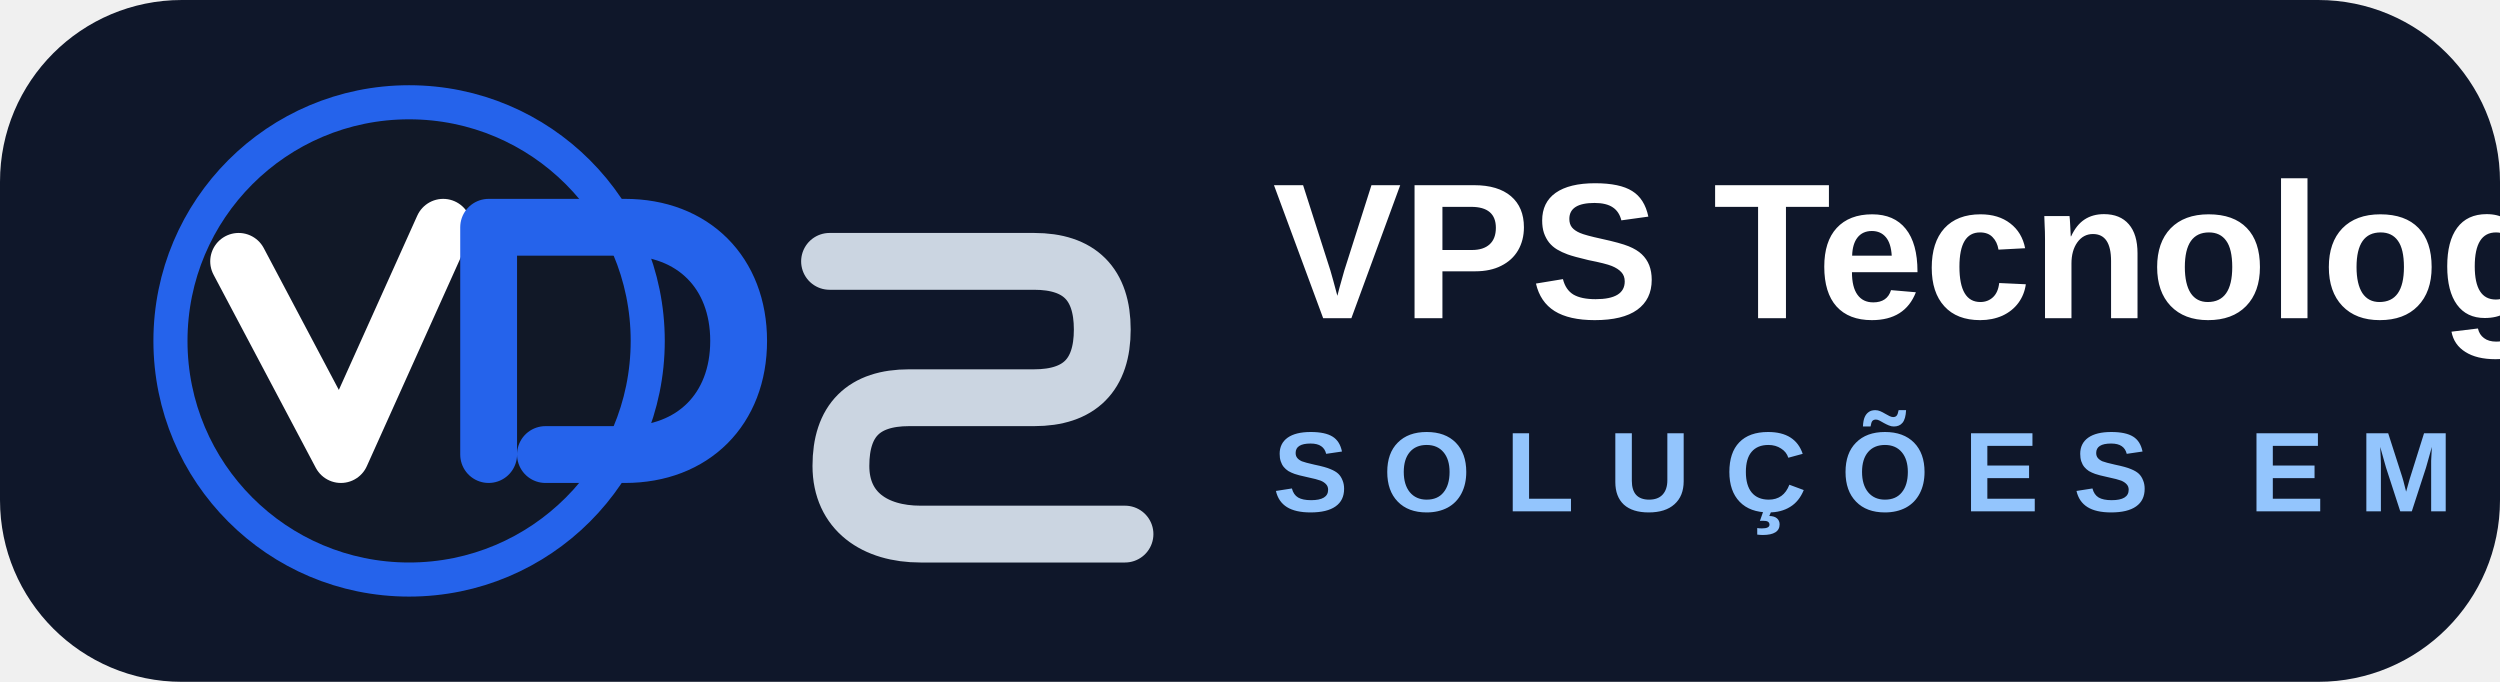
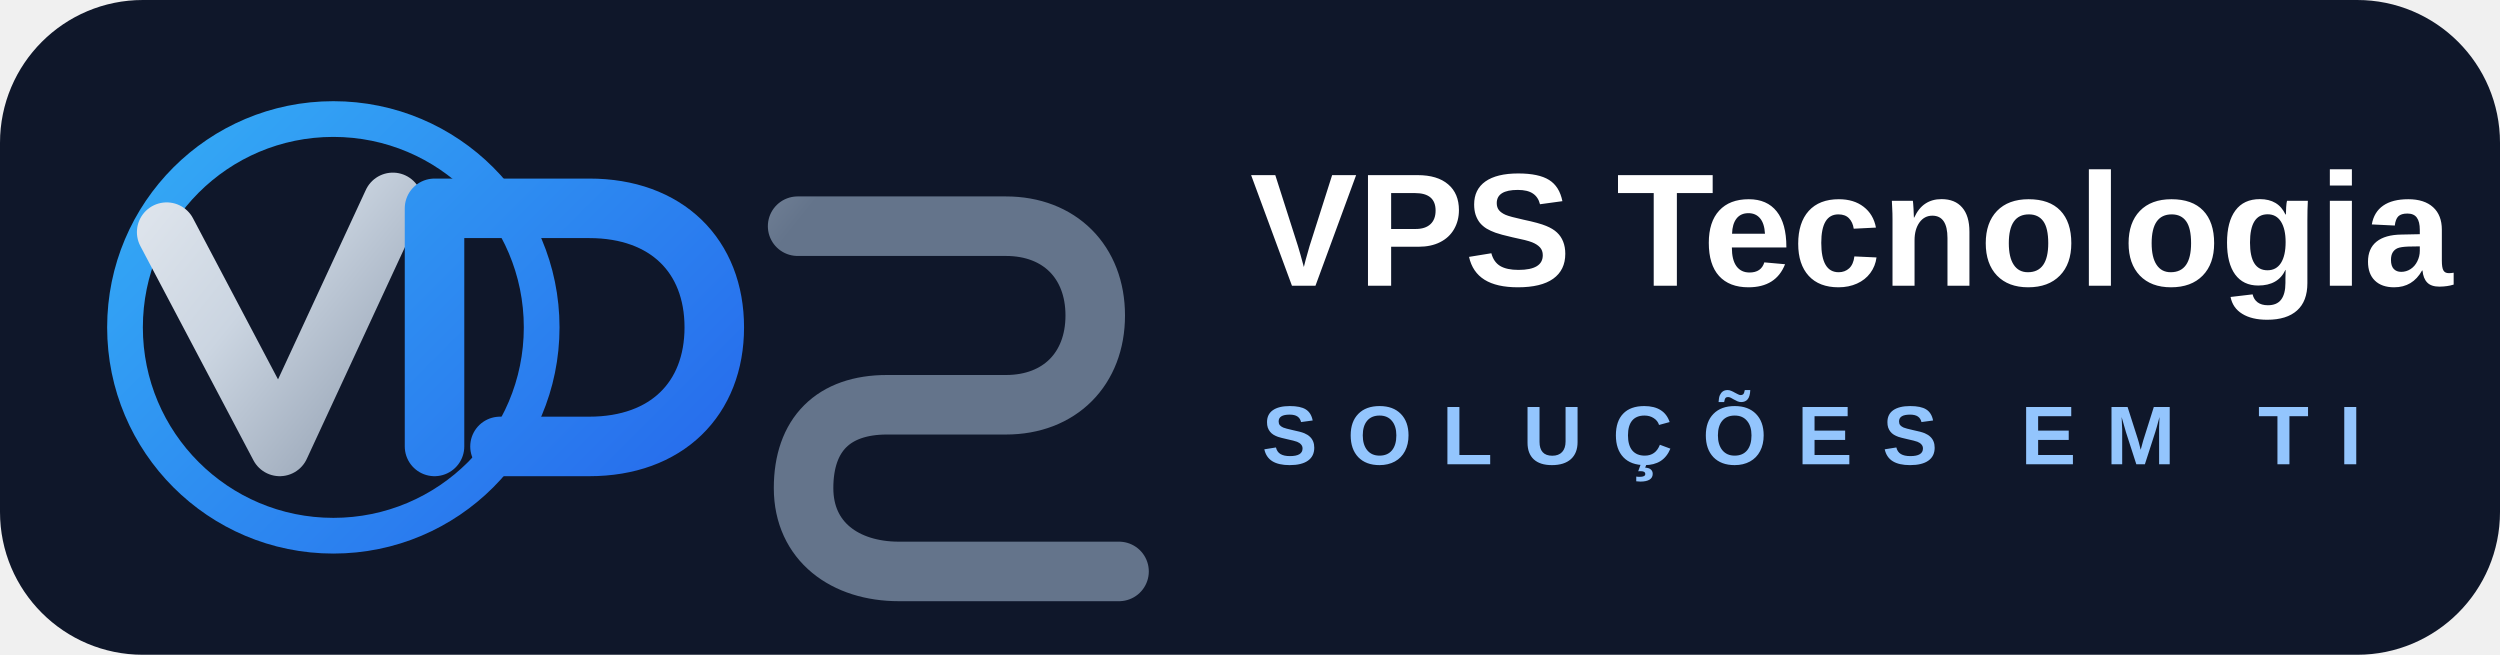
- <svg xmlns="http://www.w3.org/2000/svg" width="220" height="60" viewBox="0 0 220 60" fill="none">
-   <rect width="220" height="60" rx="16" fill="#0F172A" />
-   <circle cx="36" cy="30" r="21" fill="#111827" stroke="#2563EB" stroke-width="3" />
-   <path d="M21 23L30 40L39 20" stroke="#FFFFFF" stroke-width="5" stroke-linecap="round" stroke-linejoin="round" />
-   <path d="M43 40V20H55C61 20 65 24 65 30C65 36 61 40 55 40H48" stroke="#2563EB" stroke-width="5" stroke-linecap="round" stroke-linejoin="round" />
-   <path d="M73 23H91C95 23 97 25 97 29C97 33 95 35 91 35H80C76 35 74 37 74 41C74 45 77 47 81 47H99" stroke="#CBD5E1" stroke-width="5" stroke-linecap="round" stroke-linejoin="round" />
-   <text x="112" y="28" font-family="Arial, sans-serif" font-size="17" font-weight="800" fill="#FFFFFF">VPS Tecnologia</text>
-   <text x="112" y="45" font-family="Arial, sans-serif" font-size="10" font-weight="700" letter-spacing="3" fill="#93C5FD">SOLUÇÕES EM TI</text>
+ <svg xmlns="http://www.w3.org/2000/svg" width="420" height="110" viewBox="0 0 420 110" fill="none">
+   <defs>
+     <linearGradient id="blue" x1="0" y1="0" x2="110" y2="110" gradientUnits="userSpaceOnUse">
+       <stop stop-color="#38BDF8" />
+       <stop offset="1" stop-color="#2563EB" />
+     </linearGradient>
+     <linearGradient id="silver" x1="0" y1="0" x2="100" y2="80" gradientUnits="userSpaceOnUse">
+       <stop stop-color="#FFFFFF" />
+       <stop offset=".5" stop-color="#CBD5E1" />
+       <stop offset="1" stop-color="#64748B" />
+     </linearGradient>
+   </defs>
+   <rect width="420" height="110" rx="24" fill="#0F172A" />
+   <circle cx="56" cy="55" r="35" stroke="url(#blue)" stroke-width="6" />
+   <path d="M28 39L47 75L66 34" stroke="url(#silver)" stroke-width="10" stroke-linecap="round" stroke-linejoin="round" />
+   <path d="M73 75V35H99C112 35 120 43 120 55C120 67 112 75 99 75H84" stroke="url(#blue)" stroke-width="10" stroke-linecap="round" stroke-linejoin="round" />
+   <path d="M134 38H169C178 38 184 44 184 53C184 62 178 68 169 68H149C140 68 135 73 135 82C135 91 142 96 151 96H188" stroke="url(#silver)" stroke-width="10" stroke-linecap="round" stroke-linejoin="round" />
+   <text x="210" y="48" font-family="Arial, Helvetica, sans-serif" font-size="27" font-weight="800" fill="#FFFFFF">VPS Tecnologia</text>
+   <text x="212" y="78" font-family="Arial, Helvetica, sans-serif" font-size="14" font-weight="700" letter-spacing="5" fill="#93C5FD">SOLUÇÕES EM TI</text>
</svg>
